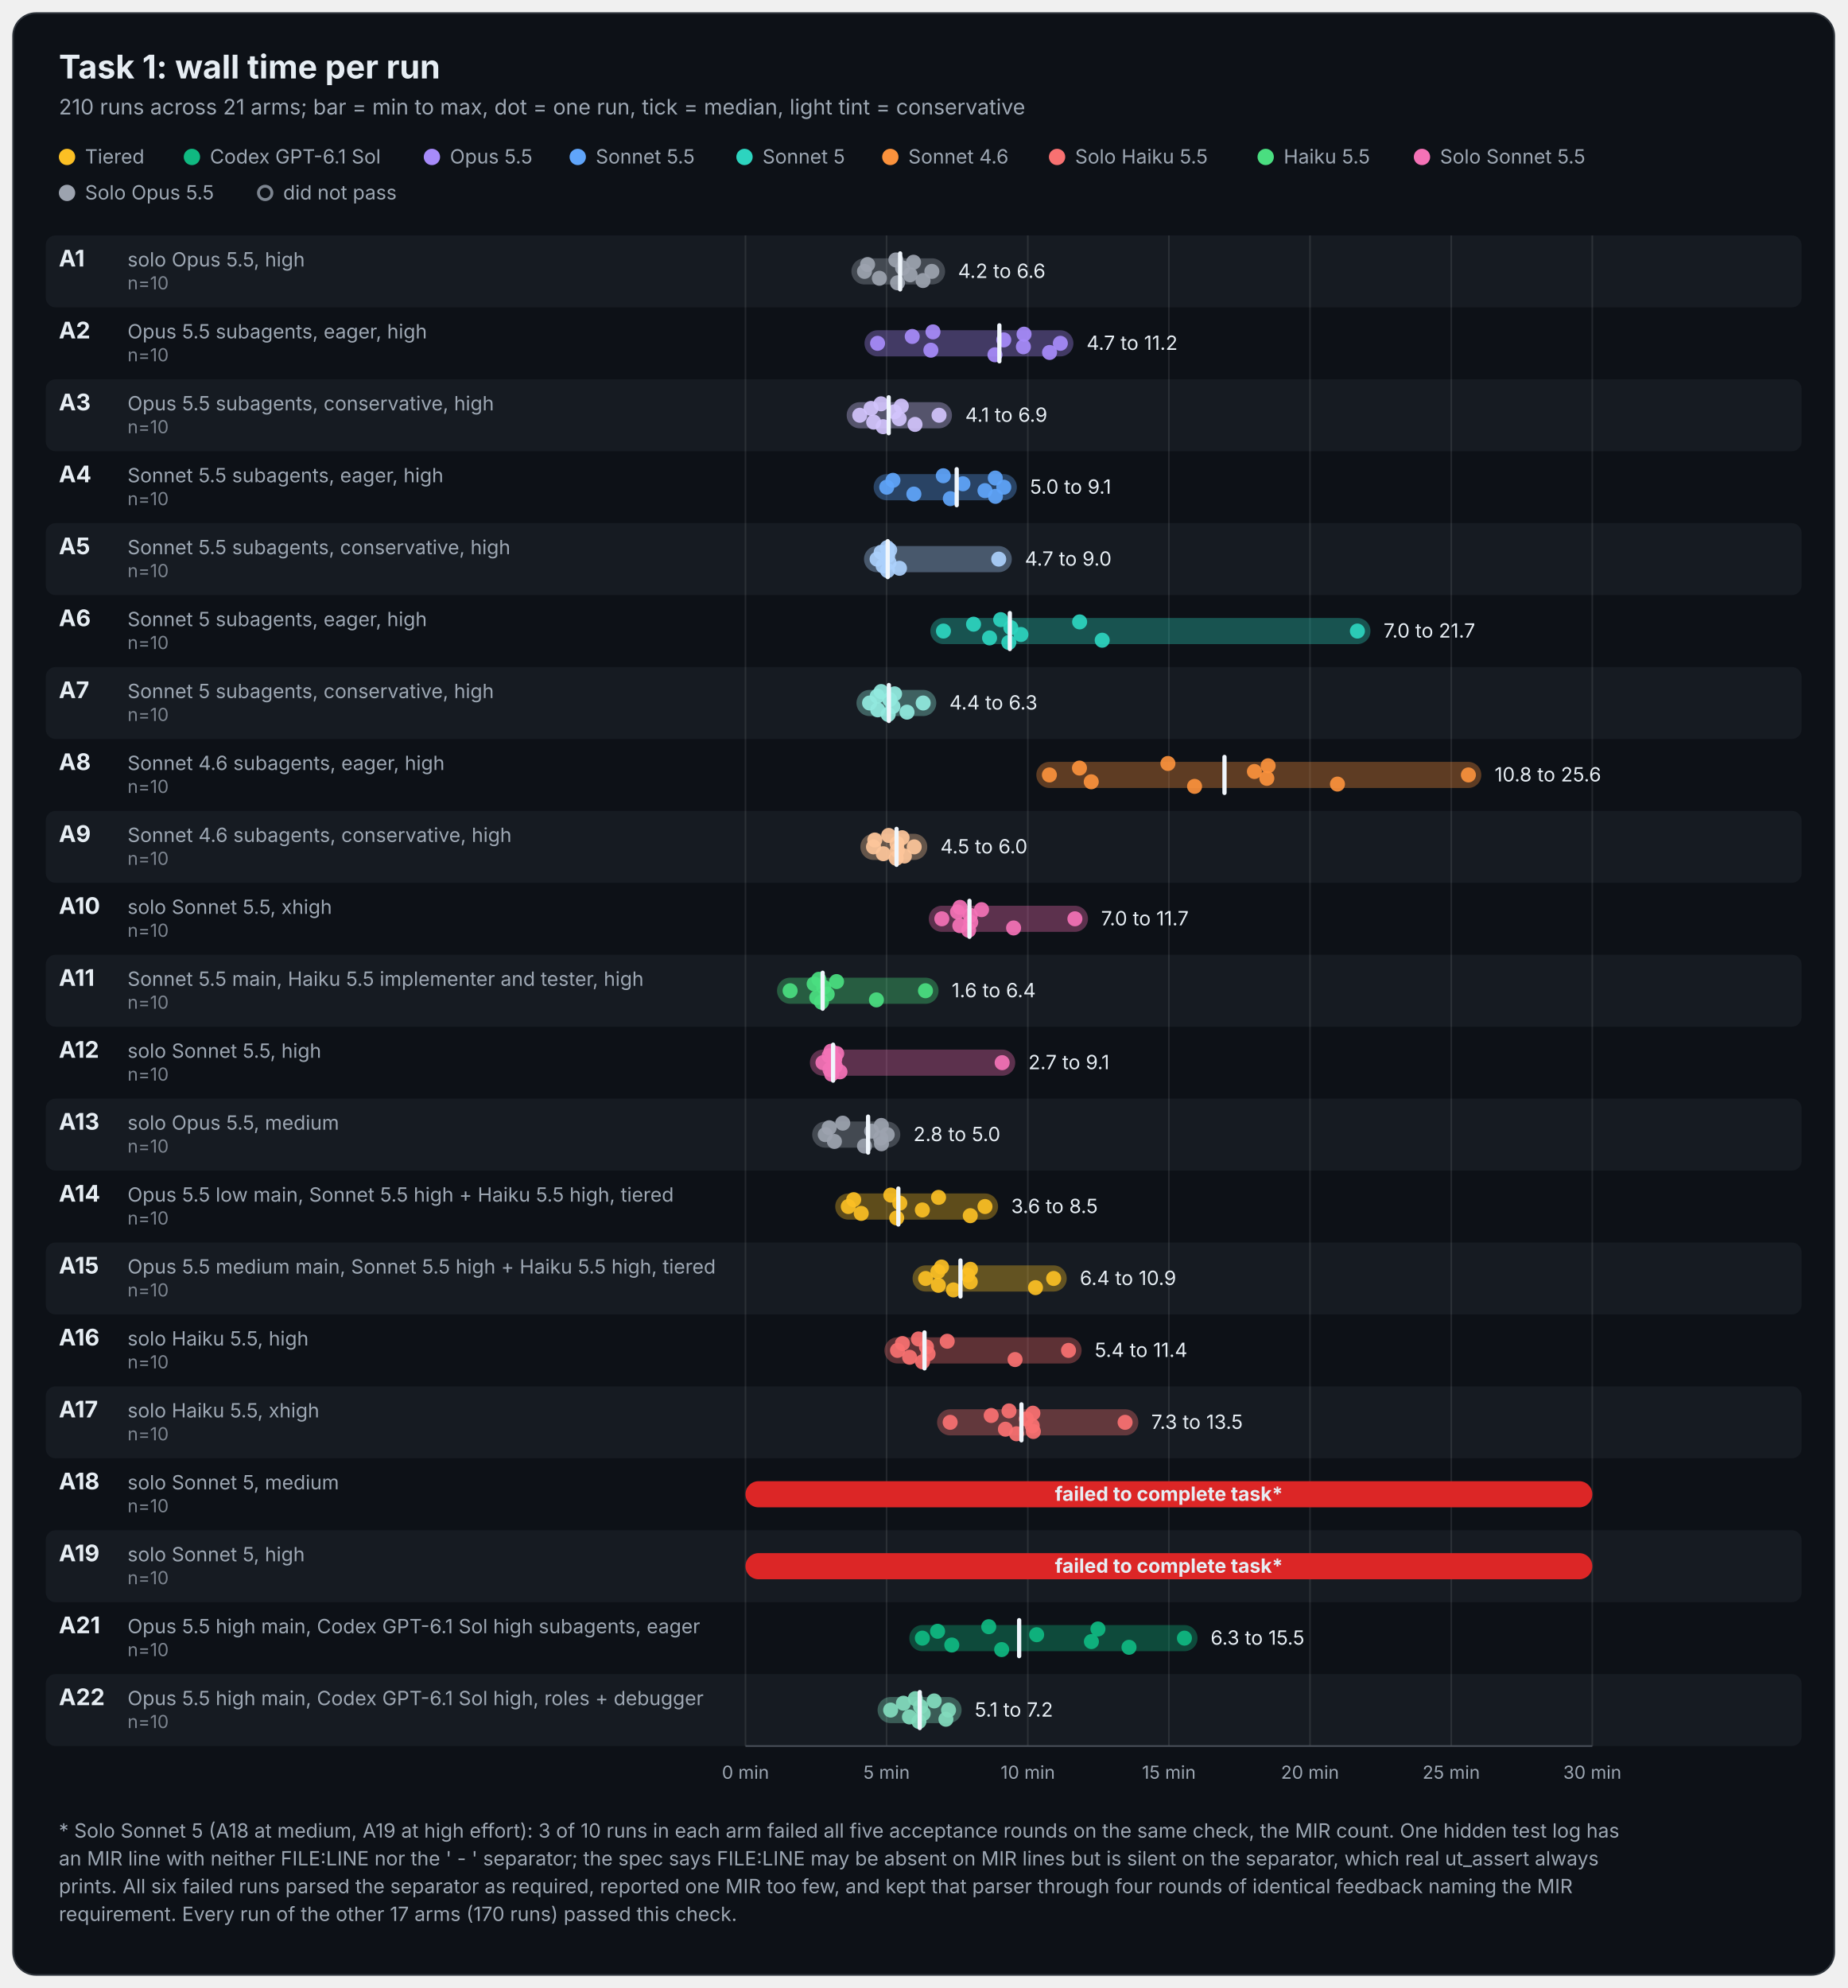
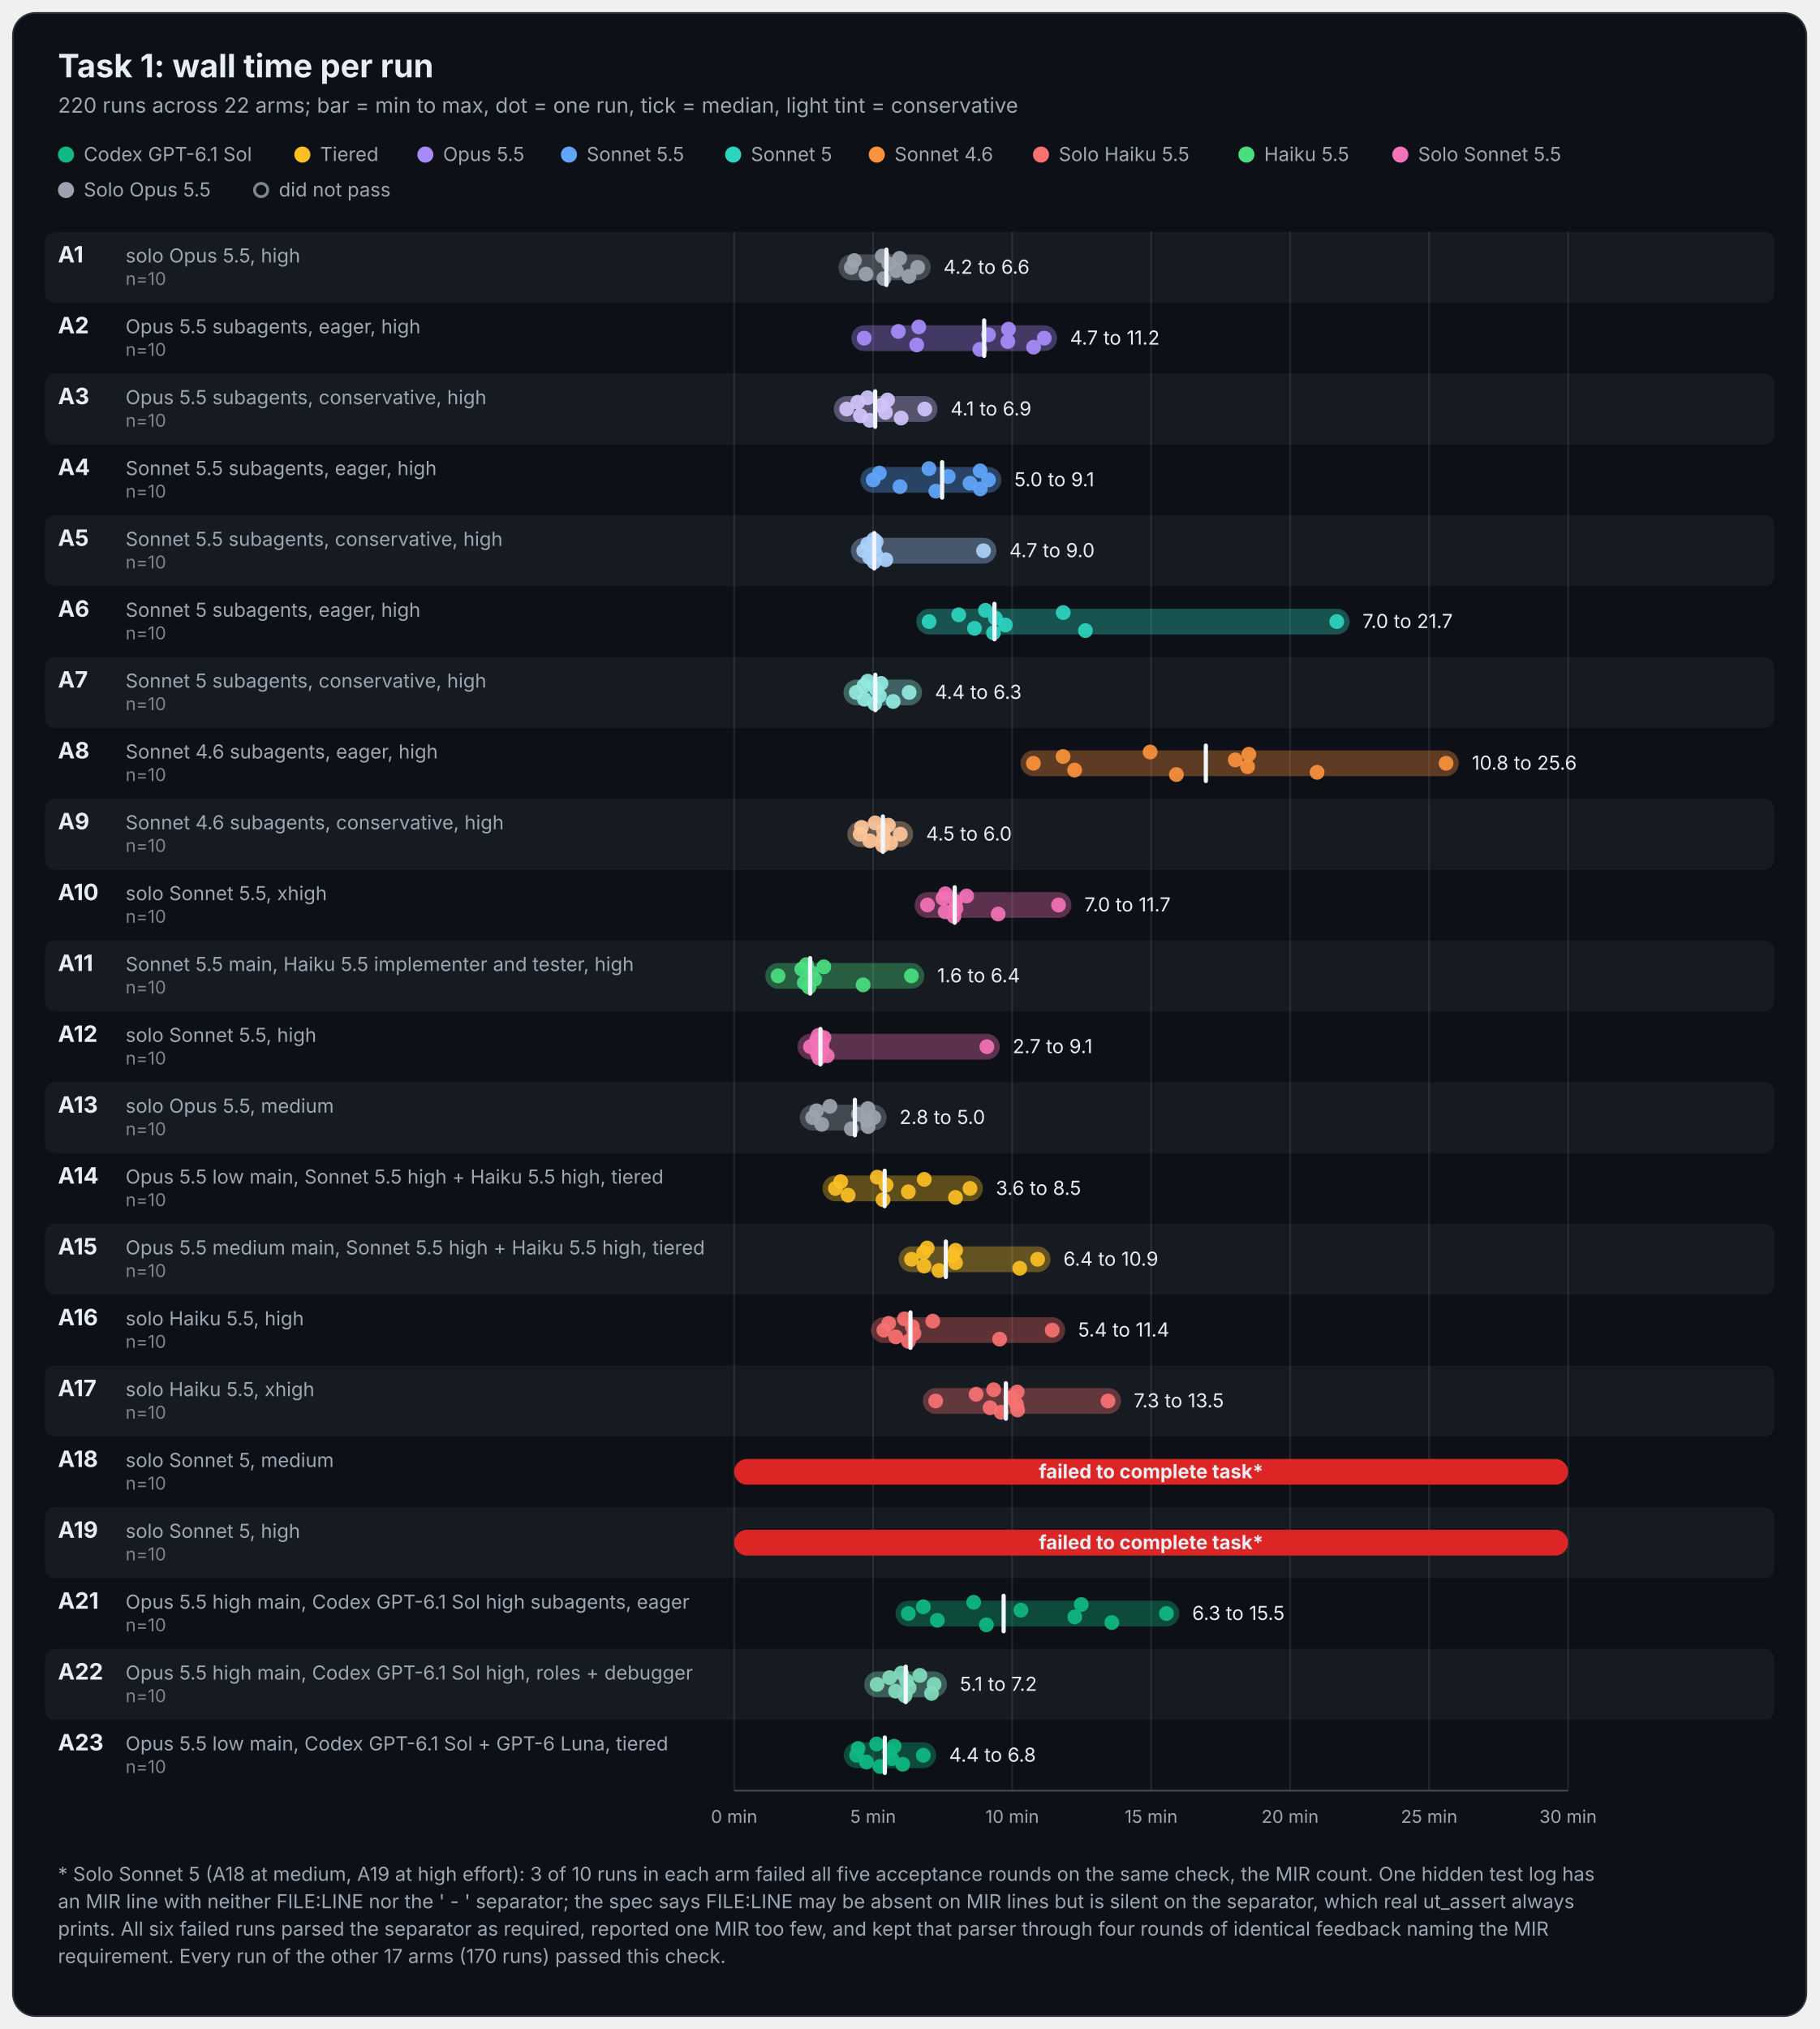
- <svg xmlns="http://www.w3.org/2000/svg" width="1130" height="1216.0" viewBox="0 0 1130 1216.0" role="img" aria-label="Task 1: wall time per run" font-family="-apple-system, &quot;Segoe UI&quot;, Inter, Roboto, &quot;Helvetica Neue&quot;, Arial, sans-serif">
-   <rect x="8" y="8" width="1114" height="1200.0" rx="14" fill="#0d1117" stroke="#30363d" stroke-width="1" />
+ <svg xmlns="http://www.w3.org/2000/svg" width="1130" height="1260.0" viewBox="0 0 1130 1260.0" role="img" aria-label="Task 1: wall time per run" font-family="-apple-system, &quot;Segoe UI&quot;, Inter, Roboto, &quot;Helvetica Neue&quot;, Arial, sans-serif">
+   <rect x="8" y="8" width="1114" height="1244.0" rx="14" fill="#0d1117" stroke="#30363d" stroke-width="1" />
  <text x="36.0" y="48.0" font-size="20" font-weight="700" fill="#e6edf3" text-anchor="start">Task 1: wall time per run</text>
-   <text x="36.0" y="70.0" font-size="13" font-weight="400" fill="#9da7b3" text-anchor="start">210 runs across 21 arms; bar = min to max, dot = one run, tick = median, light tint = conservative</text>
-   <circle cx="41.0" cy="96.0" r="5" fill="#fbbf24" />
-   <text x="52.0" y="100.0" font-size="12" font-weight="400" fill="#9da7b3" text-anchor="start">Tiered</text>
-   <circle cx="117.4" cy="96.0" r="5" fill="#10b981" />
-   <text x="128.4" y="100.0" font-size="12" font-weight="400" fill="#9da7b3" text-anchor="start">Codex GPT-6.1 Sol</text>
+   <text x="36.0" y="70.0" font-size="13" font-weight="400" fill="#9da7b3" text-anchor="start">220 runs across 22 arms; bar = min to max, dot = one run, tick = median, light tint = conservative</text>
+   <circle cx="41.0" cy="96.0" r="5" fill="#10b981" />
+   <text x="52.0" y="100.0" font-size="12" font-weight="400" fill="#9da7b3" text-anchor="start">Codex GPT-6.1 Sol</text>
+   <circle cx="187.8" cy="96.0" r="5" fill="#fbbf24" />
+   <text x="198.8" y="100.0" font-size="12" font-weight="400" fill="#9da7b3" text-anchor="start">Tiered</text>
  <circle cx="264.2" cy="96.0" r="5" fill="#a78bfa" />
  <text x="275.2" y="100.0" font-size="12" font-weight="400" fill="#9da7b3" text-anchor="start">Opus 5.5</text>
  <circle cx="353.4" cy="96.0" r="5" fill="#60a5fa" />
  <text x="364.4" y="100.0" font-size="12" font-weight="400" fill="#9da7b3" text-anchor="start">Sonnet 5.5</text>
  <circle cx="455.4" cy="96.0" r="5" fill="#2dd4bf" />
  <text x="466.4" y="100.0" font-size="12" font-weight="400" fill="#9da7b3" text-anchor="start">Sonnet 5</text>
  <circle cx="544.6" cy="96.0" r="5" fill="#fb923c" />
  <text x="555.6" y="100.0" font-size="12" font-weight="400" fill="#9da7b3" text-anchor="start">Sonnet 4.6</text>
  <circle cx="646.6" cy="96.0" r="5" fill="#f87171" />
  <text x="657.6" y="100.0" font-size="12" font-weight="400" fill="#9da7b3" text-anchor="start">Solo Haiku 5.5</text>
  <circle cx="774.2" cy="96.0" r="5" fill="#4ade80" />
  <text x="785.2" y="100.0" font-size="12" font-weight="400" fill="#9da7b3" text-anchor="start">Haiku 5.5</text>
  <circle cx="869.8" cy="96.0" r="5" fill="#f472b6" />
  <text x="880.8" y="100.0" font-size="12" font-weight="400" fill="#9da7b3" text-anchor="start">Solo Sonnet 5.5</text>
  <circle cx="41.0" cy="118.0" r="5" fill="#9ca3af" />
  <text x="52.0" y="122.0" font-size="12" font-weight="400" fill="#9da7b3" text-anchor="start">Solo Opus 5.5</text>
  <circle cx="162.2" cy="118.0" r="4.1" fill="#0d1117" stroke="#7d8590" stroke-width="1.8" />
  <text x="173.2" y="122.0" font-size="12" font-weight="400" fill="#9da7b3" text-anchor="start">did not pass</text>
  <rect x="28" y="144.0" width="1074.0" height="44" rx="6" fill="#161b22" />
  <rect x="28" y="232.0" width="1074.0" height="44" rx="6" fill="#161b22" />
  <rect x="28" y="320.0" width="1074.0" height="44" rx="6" fill="#161b22" />
  <rect x="28" y="408.0" width="1074.0" height="44" rx="6" fill="#161b22" />
  <rect x="28" y="496.0" width="1074.0" height="44" rx="6" fill="#161b22" />
  <rect x="28" y="584.0" width="1074.0" height="44" rx="6" fill="#161b22" />
  <rect x="28" y="672.0" width="1074.0" height="44" rx="6" fill="#161b22" />
  <rect x="28" y="760.0" width="1074.0" height="44" rx="6" fill="#161b22" />
  <rect x="28" y="848.0" width="1074.0" height="44" rx="6" fill="#161b22" />
  <rect x="28" y="936.0" width="1074.0" height="44" rx="6" fill="#161b22" />
  <rect x="28" y="1024.0" width="1074.0" height="44" rx="6" fill="#161b22" />
-   <line x1="456.0" y1="144.0" x2="456.0" y2="1068.0" stroke="#ffffff" stroke-opacity="0.09" stroke-width="1" />
-   <text x="456.0" y="1088.0" font-size="11" font-weight="400" fill="#9da7b3" text-anchor="middle">0 min</text>
-   <line x1="542.3" y1="144.0" x2="542.3" y2="1068.0" stroke="#ffffff" stroke-opacity="0.09" stroke-width="1" />
-   <text x="542.3" y="1088.0" font-size="11" font-weight="400" fill="#9da7b3" text-anchor="middle">5 min</text>
-   <line x1="628.7" y1="144.0" x2="628.7" y2="1068.0" stroke="#ffffff" stroke-opacity="0.09" stroke-width="1" />
-   <text x="628.7" y="1088.0" font-size="11" font-weight="400" fill="#9da7b3" text-anchor="middle">10 min</text>
-   <line x1="715.0" y1="144.0" x2="715.0" y2="1068.0" stroke="#ffffff" stroke-opacity="0.09" stroke-width="1" />
-   <text x="715.0" y="1088.0" font-size="11" font-weight="400" fill="#9da7b3" text-anchor="middle">15 min</text>
-   <line x1="801.3" y1="144.0" x2="801.3" y2="1068.0" stroke="#ffffff" stroke-opacity="0.09" stroke-width="1" />
-   <text x="801.3" y="1088.0" font-size="11" font-weight="400" fill="#9da7b3" text-anchor="middle">20 min</text>
-   <line x1="887.7" y1="144.0" x2="887.7" y2="1068.0" stroke="#ffffff" stroke-opacity="0.09" stroke-width="1" />
-   <text x="887.7" y="1088.0" font-size="11" font-weight="400" fill="#9da7b3" text-anchor="middle">25 min</text>
-   <line x1="974.0" y1="144.0" x2="974.0" y2="1068.0" stroke="#ffffff" stroke-opacity="0.09" stroke-width="1" />
-   <text x="974.0" y="1088.0" font-size="11" font-weight="400" fill="#9da7b3" text-anchor="middle">30 min</text>
-   <line x1="456.0" y1="1068.0" x2="974.0" y2="1068.0" stroke="#484f58" stroke-width="1" />
+   <line x1="456.0" y1="144.0" x2="456.0" y2="1112.0" stroke="#ffffff" stroke-opacity="0.09" stroke-width="1" />
+   <text x="456.0" y="1132.0" font-size="11" font-weight="400" fill="#9da7b3" text-anchor="middle">0 min</text>
+   <line x1="542.3" y1="144.0" x2="542.3" y2="1112.0" stroke="#ffffff" stroke-opacity="0.09" stroke-width="1" />
+   <text x="542.3" y="1132.0" font-size="11" font-weight="400" fill="#9da7b3" text-anchor="middle">5 min</text>
+   <line x1="628.7" y1="144.0" x2="628.7" y2="1112.0" stroke="#ffffff" stroke-opacity="0.09" stroke-width="1" />
+   <text x="628.7" y="1132.0" font-size="11" font-weight="400" fill="#9da7b3" text-anchor="middle">10 min</text>
+   <line x1="715.0" y1="144.0" x2="715.0" y2="1112.0" stroke="#ffffff" stroke-opacity="0.09" stroke-width="1" />
+   <text x="715.0" y="1132.0" font-size="11" font-weight="400" fill="#9da7b3" text-anchor="middle">15 min</text>
+   <line x1="801.3" y1="144.0" x2="801.3" y2="1112.0" stroke="#ffffff" stroke-opacity="0.09" stroke-width="1" />
+   <text x="801.3" y="1132.0" font-size="11" font-weight="400" fill="#9da7b3" text-anchor="middle">20 min</text>
+   <line x1="887.7" y1="144.0" x2="887.7" y2="1112.0" stroke="#ffffff" stroke-opacity="0.09" stroke-width="1" />
+   <text x="887.7" y="1132.0" font-size="11" font-weight="400" fill="#9da7b3" text-anchor="middle">25 min</text>
+   <line x1="974.0" y1="144.0" x2="974.0" y2="1112.0" stroke="#ffffff" stroke-opacity="0.09" stroke-width="1" />
+   <text x="974.0" y="1132.0" font-size="11" font-weight="400" fill="#9da7b3" text-anchor="middle">30 min</text>
+   <line x1="456.0" y1="1112.0" x2="974.0" y2="1112.0" stroke="#484f58" stroke-width="1" />
  <text x="36.0" y="163.0" font-size="14" font-weight="700" fill="#e6edf3" text-anchor="start">A1</text>
  <text x="78.0" y="163.0" font-size="12" font-weight="400" fill="#9da7b3" text-anchor="start">solo Opus 5.5, high</text>
  <text x="78.0" y="177.0" font-size="11" font-weight="400" fill="#7d8590" text-anchor="start">n=10</text>
  <rect x="520.8" y="158.0" width="57.3" height="16" rx="8.0" fill="#9ca3af" fill-opacity="0.34" />
  <circle cx="528.8" cy="166.0" r="4.6" fill="#9ca3af" fill-opacity="0.92" />
  <circle cx="530.7" cy="161.8" r="4.6" fill="#9ca3af" fill-opacity="0.92" />
  <circle cx="537.9" cy="170.2" r="4.6" fill="#9ca3af" fill-opacity="0.92" />
  <circle cx="548.0" cy="159.0" r="4.6" fill="#9ca3af" fill-opacity="0.92" />
  <circle cx="549.0" cy="173.0" r="4.6" fill="#9ca3af" fill-opacity="0.92" />
  <circle cx="552.1" cy="163.9" r="4.6" fill="#9ca3af" fill-opacity="0.92" />
  <circle cx="556.7" cy="168.1" r="4.6" fill="#9ca3af" fill-opacity="0.92" />
  <circle cx="558.8" cy="160.4" r="4.6" fill="#9ca3af" fill-opacity="0.92" />
  <circle cx="564.6" cy="171.6" r="4.6" fill="#9ca3af" fill-opacity="0.92" />
  <circle cx="570.0" cy="166.0" r="4.6" fill="#9ca3af" fill-opacity="0.92" />
  <line x1="550.6" y1="155.0" x2="550.6" y2="177.0" stroke="#f0f6fc" stroke-width="2.6" stroke-linecap="round" />
  <text x="586.0" y="170.0" font-size="12" font-weight="400" fill="#e6edf3" text-anchor="start">4.2 to 6.6</text>
  <text x="36.0" y="207.0" font-size="14" font-weight="700" fill="#e6edf3" text-anchor="start">A2</text>
  <text x="78.0" y="207.0" font-size="12" font-weight="400" fill="#9da7b3" text-anchor="start">Opus 5.5 subagents, eager, high</text>
  <text x="78.0" y="221.0" font-size="11" font-weight="400" fill="#7d8590" text-anchor="start">n=10</text>
  <rect x="528.8" y="202.0" width="127.8" height="16" rx="8.0" fill="#a78bfa" fill-opacity="0.34" />
  <circle cx="536.8" cy="210.0" r="4.6" fill="#a78bfa" fill-opacity="0.92" />
  <circle cx="558.0" cy="205.8" r="4.6" fill="#a78bfa" fill-opacity="0.92" />
  <circle cx="569.4" cy="214.2" r="4.6" fill="#a78bfa" fill-opacity="0.92" />
  <circle cx="570.7" cy="203.0" r="4.6" fill="#a78bfa" fill-opacity="0.92" />
  <circle cx="608.6" cy="217.0" r="4.6" fill="#a78bfa" fill-opacity="0.92" />
  <circle cx="614.0" cy="207.9" r="4.6" fill="#a78bfa" fill-opacity="0.92" />
  <circle cx="626.0" cy="212.1" r="4.6" fill="#a78bfa" fill-opacity="0.92" />
  <circle cx="626.4" cy="204.4" r="4.6" fill="#a78bfa" fill-opacity="0.92" />
  <circle cx="642.0" cy="215.6" r="4.6" fill="#a78bfa" fill-opacity="0.92" />
  <circle cx="648.6" cy="210.0" r="4.6" fill="#a78bfa" fill-opacity="0.92" />
  <line x1="611.3" y1="199.0" x2="611.3" y2="221.0" stroke="#f0f6fc" stroke-width="2.6" stroke-linecap="round" />
  <text x="664.6" y="214.0" font-size="12" font-weight="400" fill="#e6edf3" text-anchor="start">4.7 to 11.2</text>
  <text x="36.0" y="251.0" font-size="14" font-weight="700" fill="#e6edf3" text-anchor="start">A3</text>
  <text x="78.0" y="251.0" font-size="12" font-weight="400" fill="#9da7b3" text-anchor="start">Opus 5.5 subagents, conservative, high</text>
  <text x="78.0" y="265.0" font-size="11" font-weight="400" fill="#7d8590" text-anchor="start">n=10</text>
  <rect x="517.9" y="246.0" width="64.4" height="16" rx="8.0" fill="#d1c3fc" fill-opacity="0.34" />
  <circle cx="525.9" cy="254.0" r="4.6" fill="#d1c3fc" fill-opacity="0.92" />
  <circle cx="532.8" cy="249.8" r="4.6" fill="#d1c3fc" fill-opacity="0.92" />
  <circle cx="534.4" cy="258.2" r="4.6" fill="#d1c3fc" fill-opacity="0.92" />
  <circle cx="538.9" cy="247.0" r="4.6" fill="#d1c3fc" fill-opacity="0.92" />
  <circle cx="540.2" cy="261.0" r="4.6" fill="#d1c3fc" fill-opacity="0.92" />
  <circle cx="547.1" cy="251.9" r="4.6" fill="#d1c3fc" fill-opacity="0.92" />
  <circle cx="550.0" cy="256.1" r="4.6" fill="#d1c3fc" fill-opacity="0.92" />
  <circle cx="551.3" cy="248.4" r="4.6" fill="#d1c3fc" fill-opacity="0.92" />
  <circle cx="559.7" cy="259.6" r="4.6" fill="#d1c3fc" fill-opacity="0.92" />
  <circle cx="574.4" cy="254.0" r="4.6" fill="#d1c3fc" fill-opacity="0.92" />
  <line x1="543.6" y1="243.0" x2="543.6" y2="265.0" stroke="#f0f6fc" stroke-width="2.6" stroke-linecap="round" />
  <text x="590.4" y="258.0" font-size="12" font-weight="400" fill="#e6edf3" text-anchor="start">4.1 to 6.9</text>
  <text x="36.0" y="295.0" font-size="14" font-weight="700" fill="#e6edf3" text-anchor="start">A4</text>
  <text x="78.0" y="295.0" font-size="12" font-weight="400" fill="#9da7b3" text-anchor="start">Sonnet 5.5 subagents, eager, high</text>
  <text x="78.0" y="309.0" font-size="11" font-weight="400" fill="#7d8590" text-anchor="start">n=10</text>
  <rect x="534.4" y="290.0" width="87.6" height="16" rx="8.0" fill="#60a5fa" fill-opacity="0.34" />
  <circle cx="542.4" cy="298.0" r="4.6" fill="#60a5fa" fill-opacity="0.92" />
  <circle cx="546.2" cy="293.8" r="4.6" fill="#60a5fa" fill-opacity="0.92" />
  <circle cx="559.0" cy="302.2" r="4.6" fill="#60a5fa" fill-opacity="0.92" />
  <circle cx="577.0" cy="291.0" r="4.6" fill="#60a5fa" fill-opacity="0.92" />
  <circle cx="581.3" cy="305.0" r="4.6" fill="#60a5fa" fill-opacity="0.92" />
  <circle cx="589.0" cy="295.9" r="4.6" fill="#60a5fa" fill-opacity="0.92" />
  <circle cx="602.5" cy="300.1" r="4.6" fill="#60a5fa" fill-opacity="0.92" />
  <circle cx="608.8" cy="292.4" r="4.6" fill="#60a5fa" fill-opacity="0.92" />
  <circle cx="608.9" cy="303.6" r="4.6" fill="#60a5fa" fill-opacity="0.92" />
  <circle cx="614.0" cy="298.0" r="4.6" fill="#60a5fa" fill-opacity="0.92" />
  <line x1="585.2" y1="287.0" x2="585.2" y2="309.0" stroke="#f0f6fc" stroke-width="2.6" stroke-linecap="round" />
  <text x="630.0" y="302.0" font-size="12" font-weight="400" fill="#e6edf3" text-anchor="start">5.0 to 9.1</text>
  <text x="36.0" y="339.0" font-size="14" font-weight="700" fill="#e6edf3" text-anchor="start">A5</text>
  <text x="78.0" y="339.0" font-size="12" font-weight="400" fill="#9da7b3" text-anchor="start">Sonnet 5.5 subagents, conservative, high</text>
  <text x="78.0" y="353.0" font-size="11" font-weight="400" fill="#7d8590" text-anchor="start">n=10</text>
  <rect x="528.5" y="334.0" width="90.4" height="16" rx="8.0" fill="#acd0fc" fill-opacity="0.34" />
  <circle cx="536.5" cy="342.0" r="4.6" fill="#acd0fc" fill-opacity="0.92" />
  <circle cx="539.0" cy="337.8" r="4.6" fill="#acd0fc" fill-opacity="0.92" />
  <circle cx="540.2" cy="346.2" r="4.6" fill="#acd0fc" fill-opacity="0.92" />
  <circle cx="542.7" cy="335.0" r="4.6" fill="#acd0fc" fill-opacity="0.92" />
  <circle cx="542.9" cy="349.0" r="4.6" fill="#acd0fc" fill-opacity="0.92" />
  <circle cx="543.0" cy="339.9" r="4.6" fill="#acd0fc" fill-opacity="0.92" />
  <circle cx="543.8" cy="344.1" r="4.6" fill="#acd0fc" fill-opacity="0.92" />
  <circle cx="544.2" cy="336.4" r="4.6" fill="#acd0fc" fill-opacity="0.92" />
  <circle cx="550.2" cy="347.6" r="4.6" fill="#acd0fc" fill-opacity="0.92" />
  <circle cx="610.9" cy="342.0" r="4.6" fill="#acd0fc" fill-opacity="0.92" />
  <line x1="543.0" y1="331.0" x2="543.0" y2="353.0" stroke="#f0f6fc" stroke-width="2.6" stroke-linecap="round" />
  <text x="626.9" y="346.0" font-size="12" font-weight="400" fill="#e6edf3" text-anchor="start">4.7 to 9.0</text>
  <text x="36.0" y="383.0" font-size="14" font-weight="700" fill="#e6edf3" text-anchor="start">A6</text>
  <text x="78.0" y="383.0" font-size="12" font-weight="400" fill="#9da7b3" text-anchor="start">Sonnet 5 subagents, eager, high</text>
  <text x="78.0" y="397.0" font-size="11" font-weight="400" fill="#7d8590" text-anchor="start">n=10</text>
  <rect x="569.1" y="378.0" width="269.2" height="16" rx="8.0" fill="#2dd4bf" fill-opacity="0.34" />
  <circle cx="577.1" cy="386.0" r="4.6" fill="#2dd4bf" fill-opacity="0.92" />
  <circle cx="595.5" cy="381.8" r="4.6" fill="#2dd4bf" fill-opacity="0.92" />
  <circle cx="605.3" cy="390.2" r="4.6" fill="#2dd4bf" fill-opacity="0.92" />
  <circle cx="612.1" cy="379.0" r="4.6" fill="#2dd4bf" fill-opacity="0.92" />
  <circle cx="617.1" cy="393.0" r="4.6" fill="#2dd4bf" fill-opacity="0.92" />
  <circle cx="618.3" cy="383.9" r="4.6" fill="#2dd4bf" fill-opacity="0.92" />
  <circle cx="624.5" cy="388.1" r="4.6" fill="#2dd4bf" fill-opacity="0.92" />
  <circle cx="660.4" cy="380.4" r="4.6" fill="#2dd4bf" fill-opacity="0.92" />
  <circle cx="674.2" cy="391.6" r="4.6" fill="#2dd4bf" fill-opacity="0.92" />
  <circle cx="830.3" cy="386.0" r="4.6" fill="#2dd4bf" fill-opacity="0.92" />
  <line x1="617.7" y1="375.0" x2="617.7" y2="397.0" stroke="#f0f6fc" stroke-width="2.6" stroke-linecap="round" />
  <text x="846.3" y="390.0" font-size="12" font-weight="400" fill="#e6edf3" text-anchor="start">7.0 to 21.7</text>
  <text x="36.0" y="427.0" font-size="14" font-weight="700" fill="#e6edf3" text-anchor="start">A7</text>
  <text x="78.0" y="427.0" font-size="12" font-weight="400" fill="#9da7b3" text-anchor="start">Sonnet 5 subagents, conservative, high</text>
  <text x="78.0" y="441.0" font-size="11" font-weight="400" fill="#7d8590" text-anchor="start">n=10</text>
  <rect x="523.9" y="422.0" width="48.8" height="16" rx="8.0" fill="#92e9de" fill-opacity="0.34" />
  <circle cx="531.9" cy="430.0" r="4.6" fill="#92e9de" fill-opacity="0.92" />
  <circle cx="536.6" cy="425.8" r="4.6" fill="#92e9de" fill-opacity="0.92" />
  <circle cx="536.9" cy="434.2" r="4.6" fill="#92e9de" fill-opacity="0.92" />
  <circle cx="539.0" cy="423.0" r="4.6" fill="#92e9de" fill-opacity="0.92" />
  <circle cx="543.3" cy="437.0" r="4.6" fill="#92e9de" fill-opacity="0.92" />
  <circle cx="544.2" cy="427.9" r="4.6" fill="#92e9de" fill-opacity="0.92" />
  <circle cx="546.2" cy="432.1" r="4.6" fill="#92e9de" fill-opacity="0.92" />
  <circle cx="547.2" cy="424.4" r="4.6" fill="#92e9de" fill-opacity="0.92" />
  <circle cx="554.8" cy="435.6" r="4.6" fill="#92e9de" fill-opacity="0.92" />
  <circle cx="564.7" cy="430.0" r="4.6" fill="#92e9de" fill-opacity="0.92" />
  <line x1="543.7" y1="419.0" x2="543.7" y2="441.0" stroke="#f0f6fc" stroke-width="2.6" stroke-linecap="round" />
  <text x="580.7" y="434.0" font-size="12" font-weight="400" fill="#e6edf3" text-anchor="start">4.4 to 6.3</text>
  <text x="36.0" y="471.0" font-size="14" font-weight="700" fill="#e6edf3" text-anchor="start">A8</text>
  <text x="78.0" y="471.0" font-size="12" font-weight="400" fill="#9da7b3" text-anchor="start">Sonnet 4.6 subagents, eager, high</text>
  <text x="78.0" y="485.0" font-size="11" font-weight="400" fill="#7d8590" text-anchor="start">n=10</text>
  <rect x="633.9" y="466.0" width="272.2" height="16" rx="8.0" fill="#fb923c" fill-opacity="0.34" />
  <circle cx="641.9" cy="474.0" r="4.6" fill="#fb923c" fill-opacity="0.92" />
  <circle cx="660.3" cy="469.8" r="4.6" fill="#fb923c" fill-opacity="0.92" />
  <circle cx="667.5" cy="478.2" r="4.6" fill="#fb923c" fill-opacity="0.92" />
  <circle cx="714.4" cy="467.0" r="4.6" fill="#fb923c" fill-opacity="0.92" />
  <circle cx="730.7" cy="481.0" r="4.6" fill="#fb923c" fill-opacity="0.92" />
  <circle cx="767.3" cy="471.9" r="4.6" fill="#fb923c" fill-opacity="0.92" />
  <circle cx="774.9" cy="476.1" r="4.6" fill="#fb923c" fill-opacity="0.92" />
  <circle cx="775.7" cy="468.4" r="4.6" fill="#fb923c" fill-opacity="0.92" />
  <circle cx="818.1" cy="479.6" r="4.6" fill="#fb923c" fill-opacity="0.92" />
  <circle cx="898.2" cy="474.0" r="4.6" fill="#fb923c" fill-opacity="0.92" />
  <line x1="749.0" y1="463.0" x2="749.0" y2="485.0" stroke="#f0f6fc" stroke-width="2.6" stroke-linecap="round" />
  <text x="914.2" y="478.0" font-size="12" font-weight="400" fill="#e6edf3" text-anchor="start">10.8 to 25.6</text>
  <text x="36.0" y="515.0" font-size="14" font-weight="700" fill="#e6edf3" text-anchor="start">A9</text>
  <text x="78.0" y="515.0" font-size="12" font-weight="400" fill="#9da7b3" text-anchor="start">Sonnet 4.6 subagents, conservative, high</text>
  <text x="78.0" y="529.0" font-size="11" font-weight="400" fill="#7d8590" text-anchor="start">n=10</text>
  <rect x="526.3" y="510.0" width="40.9" height="16" rx="8.0" fill="#fdc69a" fill-opacity="0.34" />
  <circle cx="534.3" cy="518.0" r="4.6" fill="#fdc69a" fill-opacity="0.92" />
  <circle cx="535.1" cy="513.8" r="4.6" fill="#fdc69a" fill-opacity="0.92" />
  <circle cx="540.3" cy="522.2" r="4.6" fill="#fdc69a" fill-opacity="0.92" />
  <circle cx="543.6" cy="511.0" r="4.6" fill="#fdc69a" fill-opacity="0.92" />
  <circle cx="548.2" cy="525.0" r="4.6" fill="#fdc69a" fill-opacity="0.92" />
  <circle cx="548.7" cy="515.9" r="4.6" fill="#fdc69a" fill-opacity="0.92" />
  <circle cx="548.9" cy="520.1" r="4.6" fill="#fdc69a" fill-opacity="0.92" />
  <circle cx="551.8" cy="512.4" r="4.6" fill="#fdc69a" fill-opacity="0.92" />
  <circle cx="553.2" cy="523.6" r="4.6" fill="#fdc69a" fill-opacity="0.92" />
  <circle cx="559.2" cy="518.0" r="4.6" fill="#fdc69a" fill-opacity="0.92" />
  <line x1="548.4" y1="507.0" x2="548.4" y2="529.0" stroke="#f0f6fc" stroke-width="2.6" stroke-linecap="round" />
  <text x="575.2" y="522.0" font-size="12" font-weight="400" fill="#e6edf3" text-anchor="start">4.5 to 6.0</text>
  <text x="36.0" y="559.0" font-size="14" font-weight="700" fill="#e6edf3" text-anchor="start">A10</text>
  <text x="78.0" y="559.0" font-size="12" font-weight="400" fill="#9da7b3" text-anchor="start">solo Sonnet 5.5, xhigh</text>
  <text x="78.0" y="573.0" font-size="11" font-weight="400" fill="#7d8590" text-anchor="start">n=10</text>
  <rect x="568.1" y="554.0" width="97.4" height="16" rx="8.0" fill="#f472b6" fill-opacity="0.34" />
  <circle cx="576.1" cy="562.0" r="4.6" fill="#f472b6" fill-opacity="0.92" />
  <circle cx="585.7" cy="557.8" r="4.6" fill="#f472b6" fill-opacity="0.92" />
  <circle cx="587.1" cy="566.2" r="4.6" fill="#f472b6" fill-opacity="0.92" />
  <circle cx="587.2" cy="555.0" r="4.6" fill="#f472b6" fill-opacity="0.92" />
  <circle cx="592.5" cy="569.0" r="4.6" fill="#f472b6" fill-opacity="0.92" />
  <circle cx="593.5" cy="559.9" r="4.6" fill="#f472b6" fill-opacity="0.92" />
  <circle cx="593.8" cy="564.1" r="4.6" fill="#f472b6" fill-opacity="0.92" />
  <circle cx="600.4" cy="556.4" r="4.6" fill="#f472b6" fill-opacity="0.92" />
  <circle cx="620.0" cy="567.6" r="4.6" fill="#f472b6" fill-opacity="0.92" />
  <circle cx="657.5" cy="562.0" r="4.6" fill="#f472b6" fill-opacity="0.92" />
  <line x1="593.0" y1="551.0" x2="593.0" y2="573.0" stroke="#f0f6fc" stroke-width="2.6" stroke-linecap="round" />
  <text x="673.5" y="566.0" font-size="12" font-weight="400" fill="#e6edf3" text-anchor="start">7.0 to 11.7</text>
  <text x="36.0" y="603.0" font-size="14" font-weight="700" fill="#e6edf3" text-anchor="start">A11</text>
  <text x="78.0" y="603.0" font-size="12" font-weight="400" fill="#9da7b3" text-anchor="start">Sonnet 5.5 main, Haiku 5.5 implementer and tester, high</text>
  <text x="78.0" y="617.0" font-size="11" font-weight="400" fill="#7d8590" text-anchor="start">n=10</text>
  <rect x="475.3" y="598.0" width="98.8" height="16" rx="8.0" fill="#4ade80" fill-opacity="0.34" />
  <circle cx="483.3" cy="606.0" r="4.6" fill="#4ade80" fill-opacity="0.92" />
  <circle cx="498.0" cy="601.8" r="4.6" fill="#4ade80" fill-opacity="0.92" />
  <circle cx="499.6" cy="610.2" r="4.6" fill="#4ade80" fill-opacity="0.92" />
  <circle cx="500.9" cy="599.0" r="4.6" fill="#4ade80" fill-opacity="0.92" />
  <circle cx="502.5" cy="613.0" r="4.6" fill="#4ade80" fill-opacity="0.92" />
  <circle cx="503.9" cy="603.9" r="4.6" fill="#4ade80" fill-opacity="0.92" />
  <circle cx="506.0" cy="608.1" r="4.6" fill="#4ade80" fill-opacity="0.92" />
  <circle cx="511.7" cy="600.4" r="4.6" fill="#4ade80" fill-opacity="0.92" />
  <circle cx="536.1" cy="611.6" r="4.6" fill="#4ade80" fill-opacity="0.92" />
  <circle cx="566.1" cy="606.0" r="4.6" fill="#4ade80" fill-opacity="0.92" />
  <line x1="503.2" y1="595.0" x2="503.2" y2="617.0" stroke="#f0f6fc" stroke-width="2.6" stroke-linecap="round" />
  <text x="582.1" y="610.0" font-size="12" font-weight="400" fill="#e6edf3" text-anchor="start">1.6 to 6.4</text>
  <text x="36.0" y="647.0" font-size="14" font-weight="700" fill="#e6edf3" text-anchor="start">A12</text>
  <text x="78.0" y="647.0" font-size="12" font-weight="400" fill="#9da7b3" text-anchor="start">solo Sonnet 5.5, high</text>
  <text x="78.0" y="661.0" font-size="11" font-weight="400" fill="#7d8590" text-anchor="start">n=10</text>
  <rect x="495.4" y="642.0" width="125.6" height="16" rx="8.0" fill="#f472b6" fill-opacity="0.34" />
  <circle cx="503.4" cy="650.0" r="4.6" fill="#f472b6" fill-opacity="0.92" />
  <circle cx="507.2" cy="645.8" r="4.6" fill="#f472b6" fill-opacity="0.92" />
  <circle cx="507.7" cy="654.2" r="4.6" fill="#f472b6" fill-opacity="0.92" />
  <circle cx="508.3" cy="643.0" r="4.6" fill="#f472b6" fill-opacity="0.92" />
  <circle cx="508.7" cy="657.0" r="4.6" fill="#f472b6" fill-opacity="0.92" />
  <circle cx="510.6" cy="647.9" r="4.6" fill="#f472b6" fill-opacity="0.92" />
  <circle cx="510.9" cy="652.1" r="4.6" fill="#f472b6" fill-opacity="0.92" />
  <circle cx="511.8" cy="644.4" r="4.6" fill="#f472b6" fill-opacity="0.92" />
  <circle cx="513.8" cy="655.6" r="4.6" fill="#f472b6" fill-opacity="0.92" />
  <circle cx="613.0" cy="650.0" r="4.6" fill="#f472b6" fill-opacity="0.92" />
  <line x1="509.6" y1="639.0" x2="509.6" y2="661.0" stroke="#f0f6fc" stroke-width="2.6" stroke-linecap="round" />
  <text x="629.0" y="654.0" font-size="12" font-weight="400" fill="#e6edf3" text-anchor="start">2.7 to 9.1</text>
  <text x="36.0" y="691.0" font-size="14" font-weight="700" fill="#e6edf3" text-anchor="start">A13</text>
  <text x="78.0" y="691.0" font-size="12" font-weight="400" fill="#9da7b3" text-anchor="start">solo Opus 5.5, medium</text>
  <text x="78.0" y="705.0" font-size="11" font-weight="400" fill="#7d8590" text-anchor="start">n=10</text>
  <rect x="496.8" y="686.0" width="53.9" height="16" rx="8.0" fill="#9ca3af" fill-opacity="0.34" />
  <circle cx="504.8" cy="694.0" r="4.6" fill="#9ca3af" fill-opacity="0.92" />
  <circle cx="507.2" cy="689.8" r="4.6" fill="#9ca3af" fill-opacity="0.92" />
  <circle cx="510.4" cy="698.2" r="4.6" fill="#9ca3af" fill-opacity="0.92" />
  <circle cx="515.5" cy="687.0" r="4.6" fill="#9ca3af" fill-opacity="0.92" />
  <circle cx="528.8" cy="701.0" r="4.6" fill="#9ca3af" fill-opacity="0.92" />
  <circle cx="533.2" cy="691.9" r="4.6" fill="#9ca3af" fill-opacity="0.92" />
  <circle cx="538.7" cy="696.1" r="4.6" fill="#9ca3af" fill-opacity="0.92" />
  <circle cx="539.1" cy="688.4" r="4.6" fill="#9ca3af" fill-opacity="0.92" />
  <circle cx="539.2" cy="699.6" r="4.6" fill="#9ca3af" fill-opacity="0.92" />
  <circle cx="542.7" cy="694.0" r="4.6" fill="#9ca3af" fill-opacity="0.92" />
  <line x1="531.0" y1="683.0" x2="531.0" y2="705.0" stroke="#f0f6fc" stroke-width="2.6" stroke-linecap="round" />
  <text x="558.7" y="698.0" font-size="12" font-weight="400" fill="#e6edf3" text-anchor="start">2.8 to 5.0</text>
  <text x="36.0" y="735.0" font-size="14" font-weight="700" fill="#e6edf3" text-anchor="start">A14</text>
  <text x="78.0" y="735.0" font-size="12" font-weight="400" fill="#9da7b3" text-anchor="start">Opus 5.5 low main, Sonnet 5.5 high + Haiku 5.5 high, tiered</text>
  <text x="78.0" y="749.0" font-size="11" font-weight="400" fill="#7d8590" text-anchor="start">n=10</text>
  <rect x="510.9" y="730.0" width="99.6" height="16" rx="8.0" fill="#fbbf24" fill-opacity="0.34" />
  <circle cx="518.9" cy="738.0" r="4.6" fill="#fbbf24" fill-opacity="0.92" />
  <circle cx="522.2" cy="733.8" r="4.6" fill="#fbbf24" fill-opacity="0.92" />
  <circle cx="526.8" cy="742.2" r="4.6" fill="#fbbf24" fill-opacity="0.92" />
  <circle cx="544.9" cy="731.0" r="4.6" fill="#fbbf24" fill-opacity="0.92" />
  <circle cx="548.5" cy="745.0" r="4.6" fill="#fbbf24" fill-opacity="0.92" />
  <circle cx="550.4" cy="735.9" r="4.6" fill="#fbbf24" fill-opacity="0.92" />
  <circle cx="564.2" cy="740.1" r="4.6" fill="#fbbf24" fill-opacity="0.92" />
  <circle cx="574.1" cy="732.4" r="4.6" fill="#fbbf24" fill-opacity="0.92" />
  <circle cx="593.5" cy="743.6" r="4.6" fill="#fbbf24" fill-opacity="0.92" />
  <circle cx="602.5" cy="738.0" r="4.6" fill="#fbbf24" fill-opacity="0.92" />
  <line x1="549.5" y1="727.0" x2="549.5" y2="749.0" stroke="#f0f6fc" stroke-width="2.6" stroke-linecap="round" />
  <text x="618.5" y="742.0" font-size="12" font-weight="400" fill="#e6edf3" text-anchor="start">3.6 to 8.5</text>
  <text x="36.0" y="779.0" font-size="14" font-weight="700" fill="#e6edf3" text-anchor="start">A15</text>
  <text x="78.0" y="779.0" font-size="12" font-weight="400" fill="#9da7b3" text-anchor="start">Opus 5.5 medium main, Sonnet 5.5 high + Haiku 5.5 high, tiered</text>
  <text x="78.0" y="793.0" font-size="11" font-weight="400" fill="#7d8590" text-anchor="start">n=10</text>
  <rect x="558.2" y="774.0" width="94.3" height="16" rx="8.0" fill="#fbbf24" fill-opacity="0.34" />
  <circle cx="566.2" cy="782.0" r="4.6" fill="#fbbf24" fill-opacity="0.92" />
  <circle cx="573.7" cy="777.8" r="4.6" fill="#fbbf24" fill-opacity="0.92" />
  <circle cx="574.0" cy="786.2" r="4.6" fill="#fbbf24" fill-opacity="0.92" />
  <circle cx="575.9" cy="775.0" r="4.6" fill="#fbbf24" fill-opacity="0.92" />
  <circle cx="583.2" cy="789.0" r="4.6" fill="#fbbf24" fill-opacity="0.92" />
  <circle cx="591.8" cy="779.9" r="4.6" fill="#fbbf24" fill-opacity="0.92" />
  <circle cx="593.5" cy="784.1" r="4.6" fill="#fbbf24" fill-opacity="0.92" />
  <circle cx="593.6" cy="776.4" r="4.6" fill="#fbbf24" fill-opacity="0.92" />
  <circle cx="633.4" cy="787.6" r="4.6" fill="#fbbf24" fill-opacity="0.92" />
  <circle cx="644.5" cy="782.0" r="4.6" fill="#fbbf24" fill-opacity="0.92" />
  <line x1="587.5" y1="771.0" x2="587.5" y2="793.0" stroke="#f0f6fc" stroke-width="2.6" stroke-linecap="round" />
  <text x="660.5" y="786.0" font-size="12" font-weight="400" fill="#e6edf3" text-anchor="start">6.4 to 10.9</text>
  <text x="36.0" y="823.0" font-size="14" font-weight="700" fill="#e6edf3" text-anchor="start">A16</text>
  <text x="78.0" y="823.0" font-size="12" font-weight="400" fill="#9da7b3" text-anchor="start">solo Haiku 5.5, high</text>
  <text x="78.0" y="837.0" font-size="11" font-weight="400" fill="#7d8590" text-anchor="start">n=10</text>
  <rect x="541.0" y="818.0" width="120.6" height="16" rx="8.0" fill="#f87171" fill-opacity="0.34" />
  <circle cx="549.0" cy="826.0" r="4.6" fill="#f87171" fill-opacity="0.92" />
  <circle cx="552.0" cy="821.8" r="4.6" fill="#f87171" fill-opacity="0.92" />
  <circle cx="556.4" cy="830.2" r="4.6" fill="#f87171" fill-opacity="0.92" />
  <circle cx="561.8" cy="819.0" r="4.6" fill="#f87171" fill-opacity="0.92" />
  <circle cx="564.3" cy="833.0" r="4.6" fill="#f87171" fill-opacity="0.92" />
  <circle cx="566.7" cy="823.9" r="4.6" fill="#f87171" fill-opacity="0.92" />
  <circle cx="567.7" cy="828.1" r="4.6" fill="#f87171" fill-opacity="0.92" />
  <circle cx="579.4" cy="820.4" r="4.6" fill="#f87171" fill-opacity="0.92" />
  <circle cx="620.9" cy="831.6" r="4.6" fill="#f87171" fill-opacity="0.92" />
  <circle cx="653.6" cy="826.0" r="4.6" fill="#f87171" fill-opacity="0.92" />
  <line x1="565.5" y1="815.0" x2="565.5" y2="837.0" stroke="#f0f6fc" stroke-width="2.6" stroke-linecap="round" />
  <text x="669.6" y="830.0" font-size="12" font-weight="400" fill="#e6edf3" text-anchor="start">5.4 to 11.4</text>
  <text x="36.0" y="867.0" font-size="14" font-weight="700" fill="#e6edf3" text-anchor="start">A17</text>
  <text x="78.0" y="867.0" font-size="12" font-weight="400" fill="#9da7b3" text-anchor="start">solo Haiku 5.5, xhigh</text>
  <text x="78.0" y="881.0" font-size="11" font-weight="400" fill="#7d8590" text-anchor="start">n=10</text>
  <rect x="573.2" y="862.0" width="123.1" height="16" rx="8.0" fill="#f87171" fill-opacity="0.34" />
  <circle cx="581.2" cy="870.0" r="4.6" fill="#f87171" fill-opacity="0.92" />
  <circle cx="606.3" cy="865.8" r="4.6" fill="#f87171" fill-opacity="0.92" />
  <circle cx="615.0" cy="874.2" r="4.6" fill="#f87171" fill-opacity="0.92" />
  <circle cx="617.2" cy="863.0" r="4.6" fill="#f87171" fill-opacity="0.92" />
  <circle cx="621.8" cy="877.0" r="4.6" fill="#f87171" fill-opacity="0.92" />
  <circle cx="627.8" cy="867.9" r="4.6" fill="#f87171" fill-opacity="0.92" />
  <circle cx="631.4" cy="872.1" r="4.6" fill="#f87171" fill-opacity="0.92" />
  <circle cx="631.8" cy="864.4" r="4.6" fill="#f87171" fill-opacity="0.92" />
  <circle cx="632.1" cy="875.6" r="4.6" fill="#f87171" fill-opacity="0.92" />
  <circle cx="688.2" cy="870.0" r="4.6" fill="#f87171" fill-opacity="0.92" />
  <line x1="624.8" y1="859.0" x2="624.8" y2="881.0" stroke="#f0f6fc" stroke-width="2.6" stroke-linecap="round" />
  <text x="704.2" y="874.0" font-size="12" font-weight="400" fill="#e6edf3" text-anchor="start">7.3 to 13.5</text>
  <text x="36.0" y="911.0" font-size="14" font-weight="700" fill="#e6edf3" text-anchor="start">A18</text>
  <text x="78.0" y="911.0" font-size="12" font-weight="400" fill="#9da7b3" text-anchor="start">solo Sonnet 5, medium</text>
  <text x="78.0" y="925.0" font-size="11" font-weight="400" fill="#7d8590" text-anchor="start">n=10</text>
  <rect x="456.0" y="906.0" width="518.0" height="16" rx="8.0" fill="#dc2626" />
  <text x="715.0" y="918.0" font-size="12" font-weight="700" fill="#e6edf3" text-anchor="middle">failed to complete task*</text>
  <text x="36.0" y="955.0" font-size="14" font-weight="700" fill="#e6edf3" text-anchor="start">A19</text>
  <text x="78.0" y="955.0" font-size="12" font-weight="400" fill="#9da7b3" text-anchor="start">solo Sonnet 5, high</text>
  <text x="78.0" y="969.0" font-size="11" font-weight="400" fill="#7d8590" text-anchor="start">n=10</text>
  <rect x="456.0" y="950.0" width="518.0" height="16" rx="8.0" fill="#dc2626" />
  <text x="715.0" y="962.0" font-size="12" font-weight="700" fill="#e6edf3" text-anchor="middle">failed to complete task*</text>
  <text x="36.0" y="999.0" font-size="14" font-weight="700" fill="#e6edf3" text-anchor="start">A21</text>
  <text x="78.0" y="999.0" font-size="12" font-weight="400" fill="#9da7b3" text-anchor="start">Opus 5.5 high main, Codex GPT-6.1 Sol high subagents, eager</text>
  <text x="78.0" y="1013.0" font-size="11" font-weight="400" fill="#7d8590" text-anchor="start">n=10</text>
  <rect x="556.2" y="994.0" width="176.3" height="16" rx="8.0" fill="#10b981" fill-opacity="0.34" />
  <circle cx="564.2" cy="1002.0" r="4.6" fill="#10b981" fill-opacity="0.92" />
  <circle cx="573.5" cy="997.8" r="4.6" fill="#10b981" fill-opacity="0.92" />
  <circle cx="582.2" cy="1006.2" r="4.6" fill="#10b981" fill-opacity="0.92" />
  <circle cx="604.8" cy="995.0" r="4.6" fill="#10b981" fill-opacity="0.92" />
  <circle cx="612.7" cy="1009.0" r="4.6" fill="#10b981" fill-opacity="0.92" />
  <circle cx="634.1" cy="999.9" r="4.6" fill="#10b981" fill-opacity="0.92" />
  <circle cx="667.6" cy="1004.1" r="4.6" fill="#10b981" fill-opacity="0.92" />
  <circle cx="671.6" cy="996.4" r="4.6" fill="#10b981" fill-opacity="0.92" />
  <circle cx="690.6" cy="1007.6" r="4.6" fill="#10b981" fill-opacity="0.92" />
  <circle cx="724.5" cy="1002.0" r="4.6" fill="#10b981" fill-opacity="0.92" />
  <line x1="623.4" y1="991.0" x2="623.4" y2="1013.0" stroke="#f0f6fc" stroke-width="2.6" stroke-linecap="round" />
  <text x="740.5" y="1006.0" font-size="12" font-weight="400" fill="#e6edf3" text-anchor="start">6.3 to 15.5</text>
  <text x="36.0" y="1043.0" font-size="14" font-weight="700" fill="#e6edf3" text-anchor="start">A22</text>
  <text x="78.0" y="1043.0" font-size="12" font-weight="400" fill="#9da7b3" text-anchor="start">Opus 5.5 high main, Codex GPT-6.1 Sol high, roles + debugger</text>
  <text x="78.0" y="1057.0" font-size="11" font-weight="400" fill="#7d8590" text-anchor="start">n=10</text>
  <rect x="536.8" y="1038.0" width="51.4" height="16" rx="8.0" fill="#83dbbd" fill-opacity="0.34" />
  <circle cx="544.8" cy="1046.0" r="4.6" fill="#83dbbd" fill-opacity="0.92" />
  <circle cx="552.6" cy="1041.8" r="4.6" fill="#83dbbd" fill-opacity="0.92" />
  <circle cx="556.3" cy="1050.2" r="4.6" fill="#83dbbd" fill-opacity="0.92" />
  <circle cx="559.9" cy="1039.0" r="4.6" fill="#83dbbd" fill-opacity="0.92" />
  <circle cx="562.1" cy="1053.0" r="4.6" fill="#83dbbd" fill-opacity="0.92" />
  <circle cx="563.1" cy="1043.9" r="4.6" fill="#83dbbd" fill-opacity="0.92" />
  <circle cx="564.7" cy="1048.1" r="4.6" fill="#83dbbd" fill-opacity="0.92" />
  <circle cx="571.4" cy="1040.4" r="4.6" fill="#83dbbd" fill-opacity="0.92" />
  <circle cx="578.6" cy="1051.6" r="4.6" fill="#83dbbd" fill-opacity="0.92" />
  <circle cx="580.2" cy="1046.0" r="4.6" fill="#83dbbd" fill-opacity="0.92" />
  <line x1="562.6" y1="1035.0" x2="562.6" y2="1057.0" stroke="#f0f6fc" stroke-width="2.6" stroke-linecap="round" />
  <text x="596.2" y="1050.0" font-size="12" font-weight="400" fill="#e6edf3" text-anchor="start">5.1 to 7.2</text>
-   <text x="36.0" y="1124.0" font-size="12" font-weight="400" fill="#9da7b3" text-anchor="start">* Solo Sonnet 5 (A18 at medium, A19 at high effort): 3 of 10 runs in each arm failed all five acceptance rounds on the same check, the MIR count. One hidden test log has</text>
-   <text x="36.0" y="1141.0" font-size="12" font-weight="400" fill="#9da7b3" text-anchor="start">an MIR line with neither FILE:LINE nor the ' - ' separator; the spec says FILE:LINE may be absent on MIR lines but is silent on the separator, which real ut_assert always</text>
-   <text x="36.0" y="1158.0" font-size="12" font-weight="400" fill="#9da7b3" text-anchor="start">prints. All six failed runs parsed the separator as required, reported one MIR too few, and kept that parser through four rounds of identical feedback naming the MIR</text>
-   <text x="36.0" y="1175.0" font-size="12" font-weight="400" fill="#9da7b3" text-anchor="start">requirement. Every run of the other 17 arms (170 runs) passed this check.</text>
+   <text x="36.0" y="1087.0" font-size="14" font-weight="700" fill="#e6edf3" text-anchor="start">A23</text>
+   <text x="78.0" y="1087.0" font-size="12" font-weight="400" fill="#9da7b3" text-anchor="start">Opus 5.5 low main, Codex GPT-6.1 Sol + GPT-6 Luna, tiered</text>
+   <text x="78.0" y="1101.0" font-size="11" font-weight="400" fill="#7d8590" text-anchor="start">n=10</text>
+   <rect x="524.1" y="1082.0" width="57.4" height="16" rx="8.0" fill="#10b981" fill-opacity="0.34" />
+   <circle cx="532.1" cy="1090.0" r="4.6" fill="#10b981" fill-opacity="0.92" />
+   <circle cx="533.0" cy="1085.8" r="4.6" fill="#10b981" fill-opacity="0.92" />
+   <circle cx="538.2" cy="1094.2" r="4.6" fill="#10b981" fill-opacity="0.92" />
+   <circle cx="544.5" cy="1083.0" r="4.6" fill="#10b981" fill-opacity="0.92" />
+   <circle cx="546.6" cy="1097.0" r="4.6" fill="#10b981" fill-opacity="0.92" />
+   <circle cx="552.6" cy="1087.9" r="4.6" fill="#10b981" fill-opacity="0.92" />
+   <circle cx="553.9" cy="1092.1" r="4.6" fill="#10b981" fill-opacity="0.92" />
+   <circle cx="555.4" cy="1084.4" r="4.6" fill="#10b981" fill-opacity="0.92" />
+   <circle cx="560.7" cy="1095.6" r="4.6" fill="#10b981" fill-opacity="0.92" />
+   <circle cx="573.5" cy="1090.0" r="4.6" fill="#10b981" fill-opacity="0.92" />
+   <line x1="549.6" y1="1079.0" x2="549.6" y2="1101.0" stroke="#f0f6fc" stroke-width="2.6" stroke-linecap="round" />
+   <text x="589.5" y="1094.0" font-size="12" font-weight="400" fill="#e6edf3" text-anchor="start">4.4 to 6.8</text>
+   <text x="36.0" y="1168.0" font-size="12" font-weight="400" fill="#9da7b3" text-anchor="start">* Solo Sonnet 5 (A18 at medium, A19 at high effort): 3 of 10 runs in each arm failed all five acceptance rounds on the same check, the MIR count. One hidden test log has</text>
+   <text x="36.0" y="1185.0" font-size="12" font-weight="400" fill="#9da7b3" text-anchor="start">an MIR line with neither FILE:LINE nor the ' - ' separator; the spec says FILE:LINE may be absent on MIR lines but is silent on the separator, which real ut_assert always</text>
+   <text x="36.0" y="1202.0" font-size="12" font-weight="400" fill="#9da7b3" text-anchor="start">prints. All six failed runs parsed the separator as required, reported one MIR too few, and kept that parser through four rounds of identical feedback naming the MIR</text>
+   <text x="36.0" y="1219.0" font-size="12" font-weight="400" fill="#9da7b3" text-anchor="start">requirement. Every run of the other 17 arms (170 runs) passed this check.</text>
</svg>
